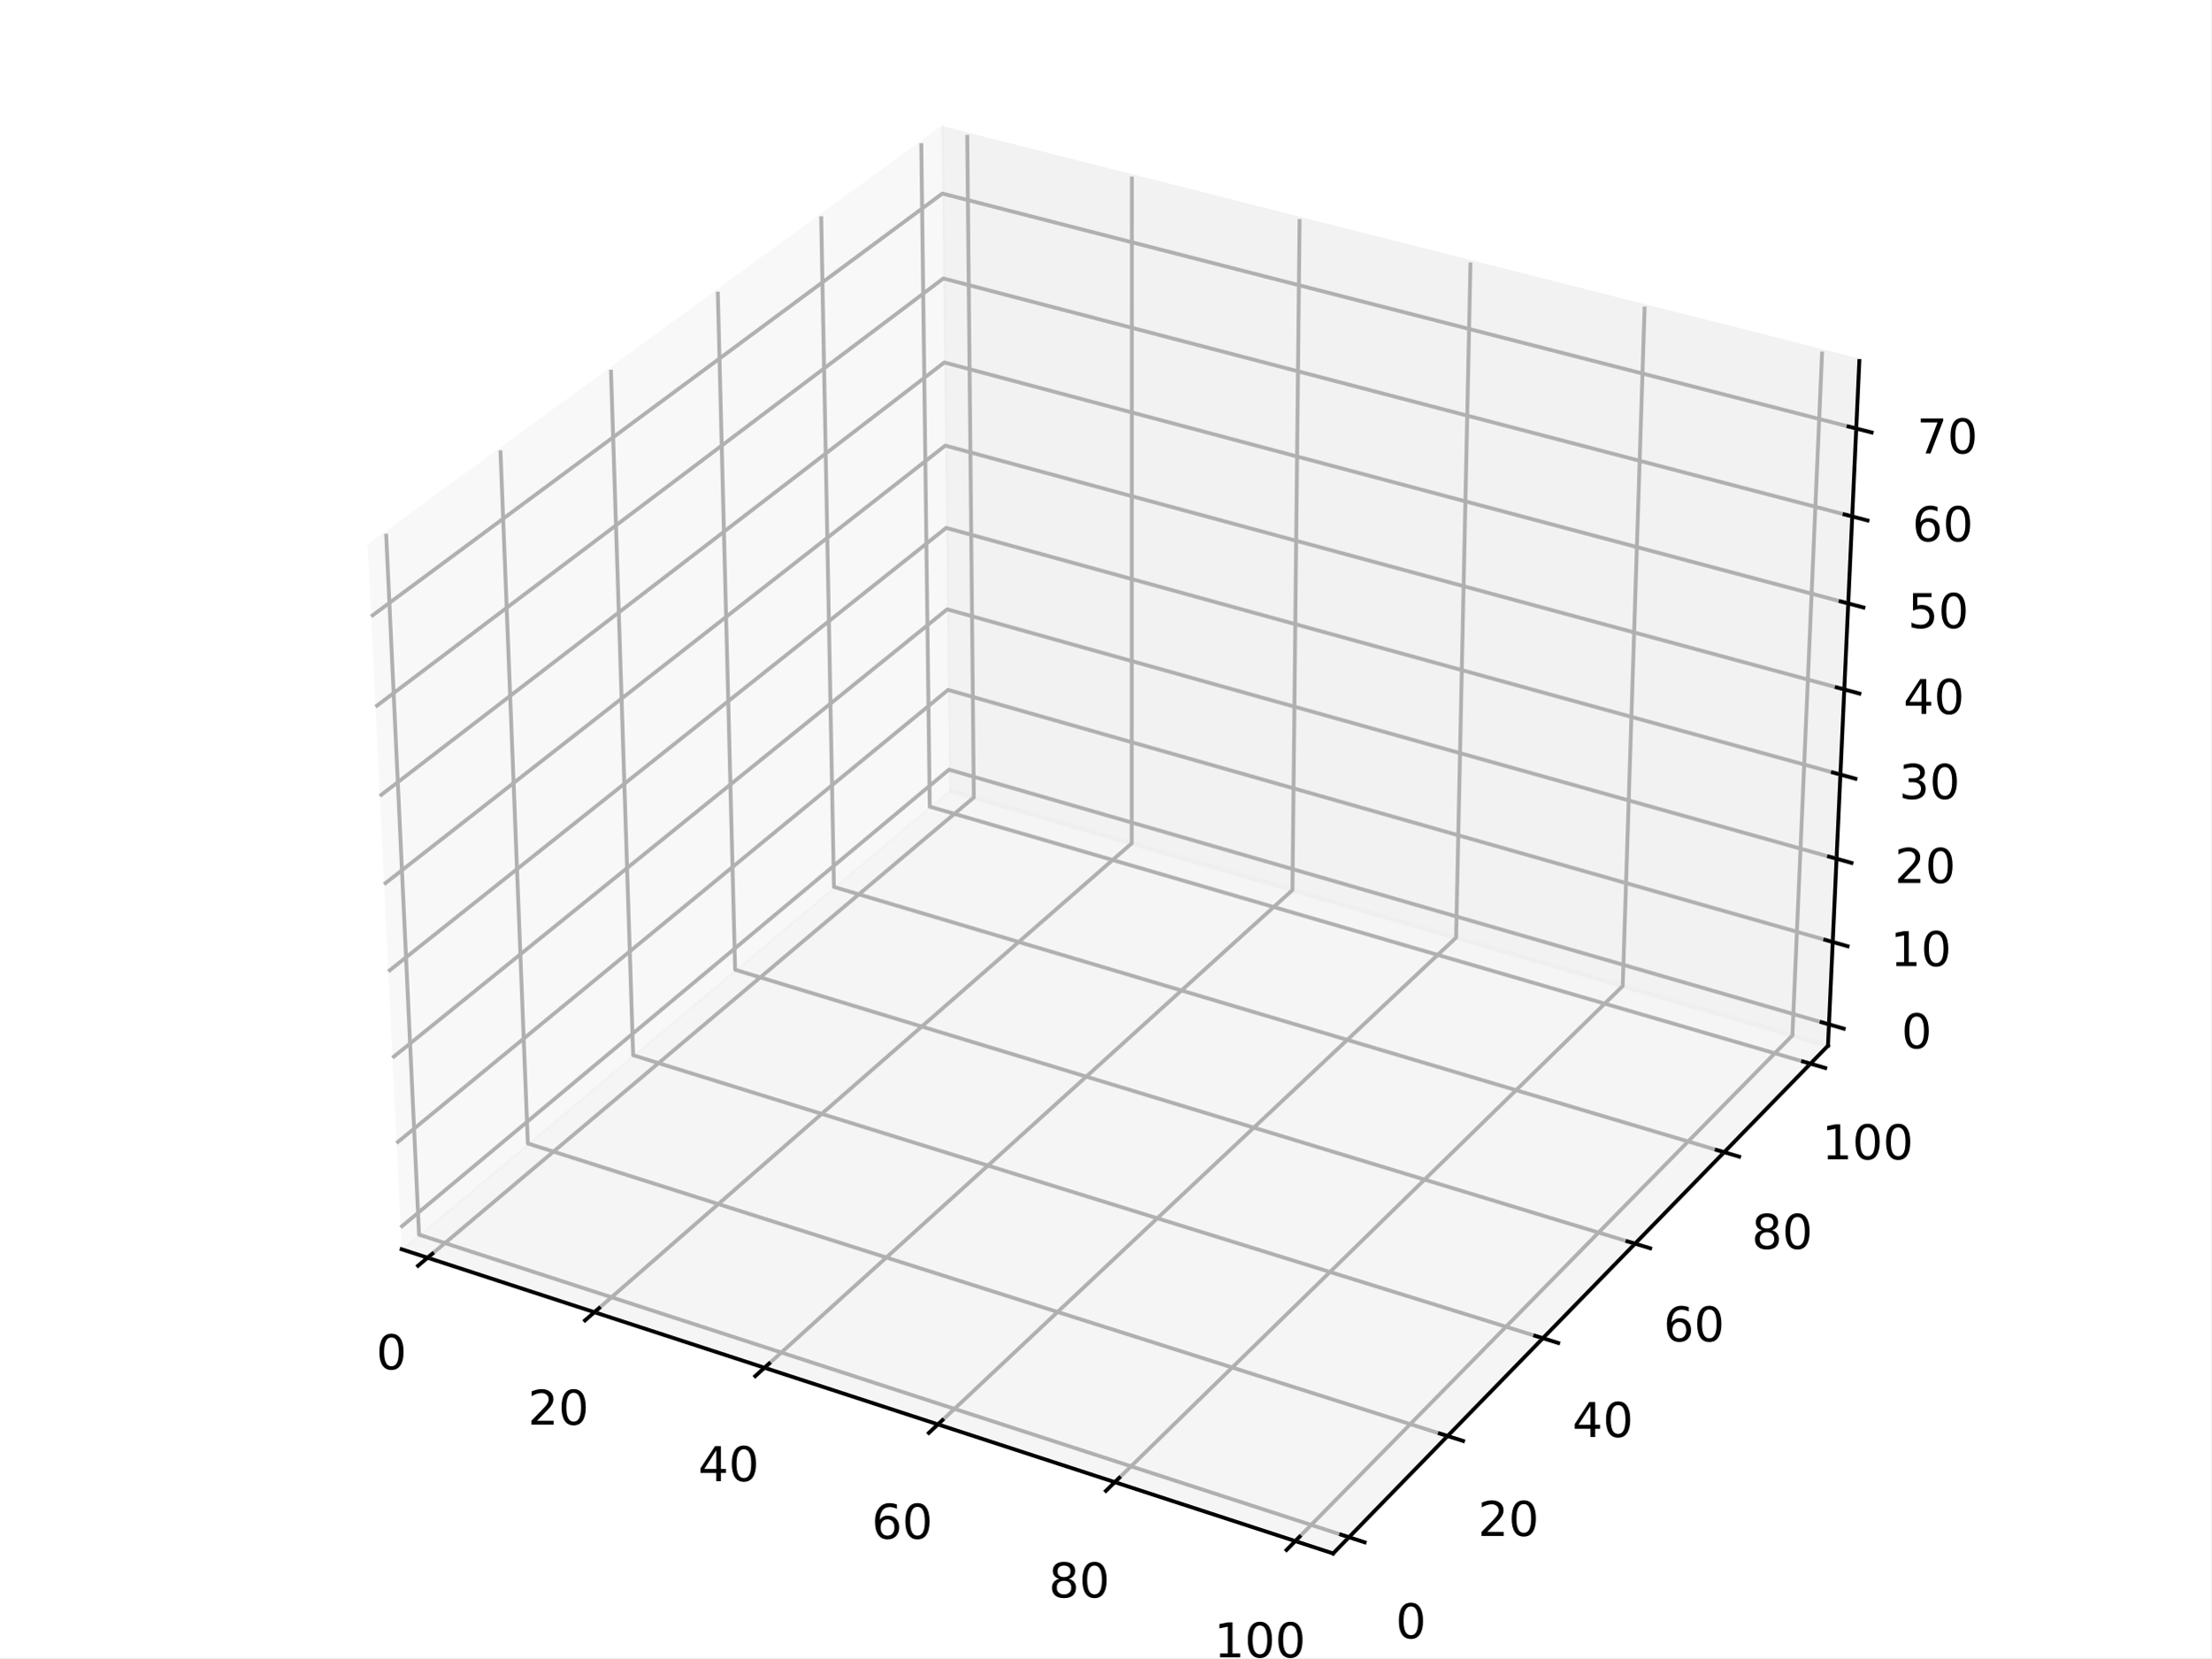
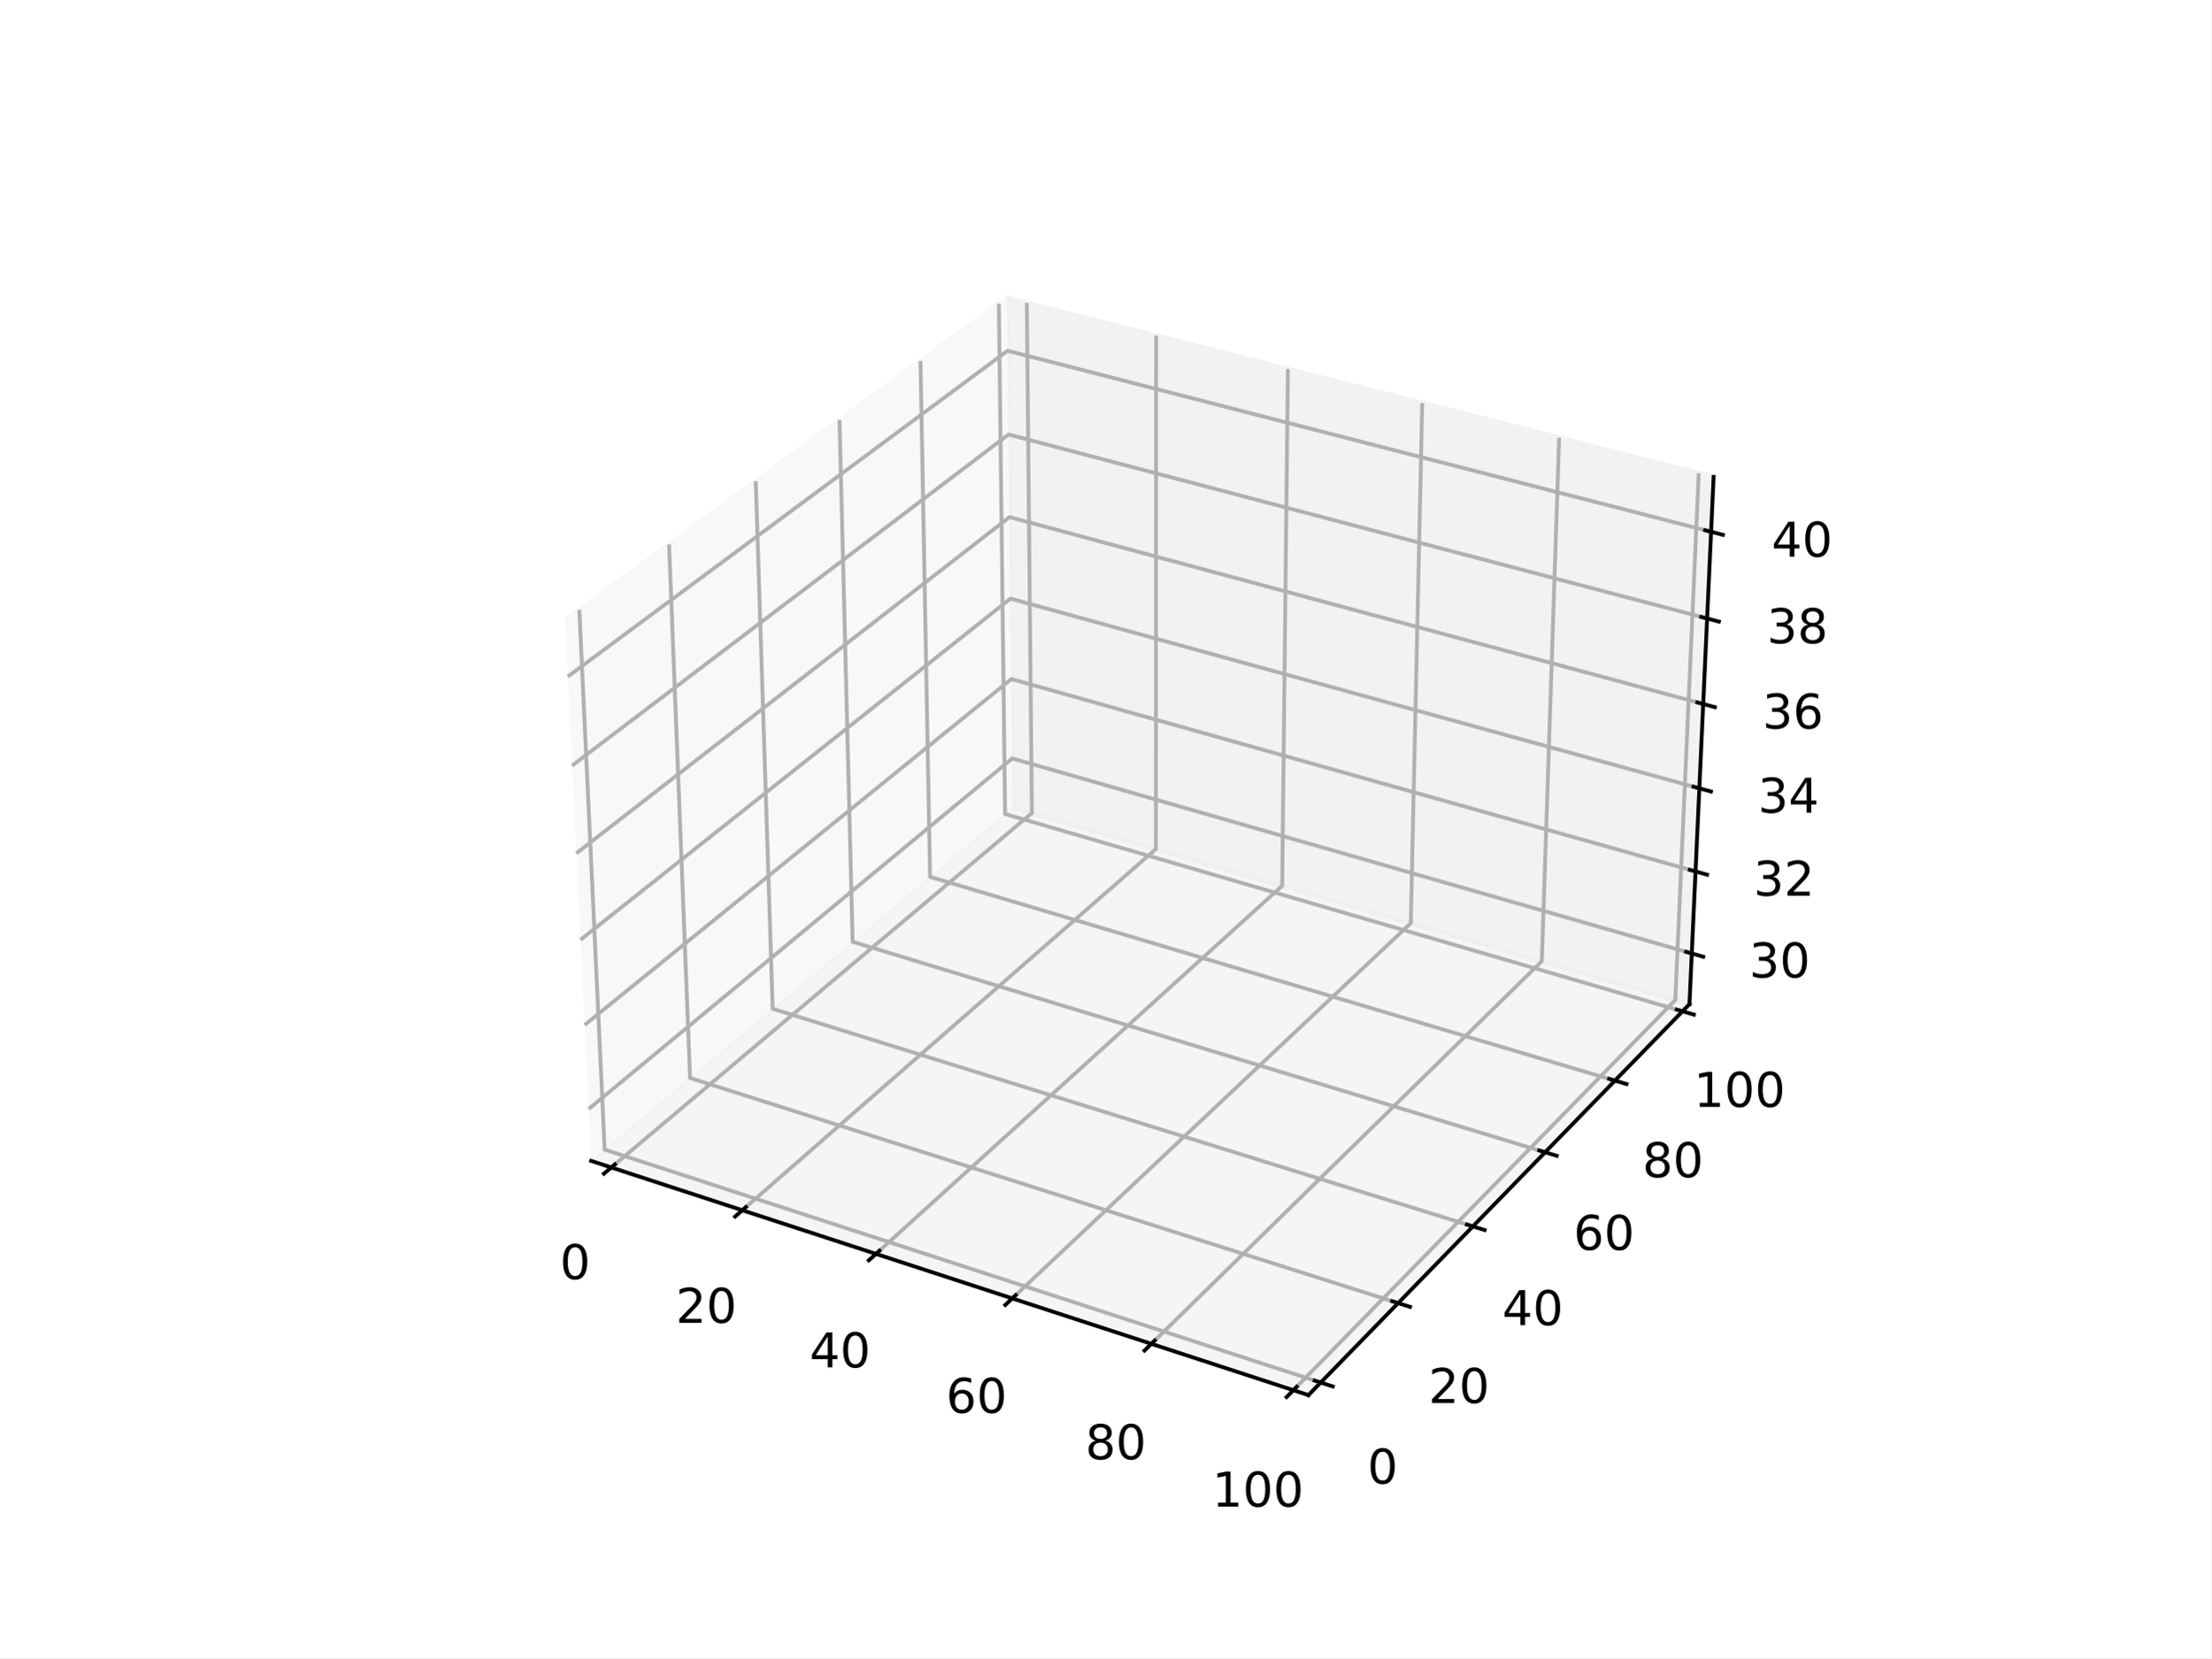
<svg xmlns="http://www.w3.org/2000/svg" xmlns:xlink="http://www.w3.org/1999/xlink" width="460.8pt" height="345.6pt" viewBox="0 0 460.8 345.6" version="1.1">
  <defs>
    <style type="text/css">*{stroke-linejoin: round; stroke-linecap: butt}</style>
  </defs>
  <g id="figure_1">
    <g id="patch_1">
      <path d="M 0 345.6  L 460.8 345.6  L 460.8 0  L 0 0  z " style="fill: #ffffff" />
    </g>
    <g id="patch_2">
-       <path d="M 57.6 345.6  L 403.2 345.6  L 403.2 0  L 57.6 0  z " style="fill: #ffffff" />
+       <path d="M 103.104 307.584  L 369.216 307.584  L 369.216 41.472  L 103.104 41.472  z " style="fill: #ffffff" />
    </g>
    <g id="pane3d_1">
      <g id="patch_3">
-         <path d="M 83.695 260.386  L 197.824 164.721  L 196.237 26.756  L 76.647 114.027  " style="fill: #f2f2f2; opacity: 0.5; stroke: #f2f2f2; stroke-linejoin: miter" />
+         <path d="M 123.197 241.969  L 211.076 168.307  L 209.855 62.074  L 117.77 129.273  " style="fill: #f2f2f2; opacity: 0.5; stroke: #f2f2f2; stroke-linejoin: miter" />
      </g>
    </g>
    <g id="pane3d_2">
      <g id="patch_4">
-         <path d="M 197.824 164.721  L 380.959 217.952  L 387.494 75.234  L 196.237 26.756  " style="fill: #e6e6e6; opacity: 0.5; stroke: #e6e6e6; stroke-linejoin: miter" />
+         <path d="M 211.076 168.307  L 352.09 209.295  L 357.123 99.402  L 209.855 62.074  " style="fill: #e6e6e6; opacity: 0.5; stroke: #e6e6e6; stroke-linejoin: miter" />
      </g>
    </g>
    <g id="pane3d_3">
      <g id="patch_5">
-         <path d="M 83.695 260.386  L 277.828 323.79  L 380.959 217.952  L 197.824 164.721  " style="fill: #ececec; opacity: 0.5; stroke: #ececec; stroke-linejoin: miter" />
+         <path d="M 123.197 241.969  L 272.679 290.79  L 352.09 209.295  L 211.076 168.307  " style="fill: #ececec; opacity: 0.5; stroke: #ececec; stroke-linejoin: miter" />
      </g>
    </g>
    <g id="axis3d_1">
      <g id="line2d_1">
-         <path d="M 83.695 260.386  L 277.828 323.79  " style="fill: none; stroke: #000000; stroke-width: 0.8; stroke-linecap: square" />
+         <path d="M 123.197 241.969  L 272.679 290.79  " style="fill: none; stroke: #000000; stroke-width: 0.8; stroke-linecap: square" />
      </g>
      <g id="Line3DCollection_1">
-         <path d="M 89.103 262.152  L 202.947 166.211  L 201.577 28.109  " style="fill: none; stroke: #b0b0b0; stroke-width: 0.8" />
-         <path d="M 123.869 273.507  L 235.854 175.775  L 235.888 36.806  " style="fill: none; stroke: #b0b0b0; stroke-width: 0.8" />
-         <path d="M 159.315 285.083  L 269.352 185.512  L 270.841 45.666  " style="fill: none; stroke: #b0b0b0; stroke-width: 0.8" />
-         <path d="M 195.46 296.889  L 303.455 195.424  L 306.455 54.693  " style="fill: none; stroke: #b0b0b0; stroke-width: 0.8" />
-         <path d="M 232.327 308.929  L 338.181 205.518  L 342.747 63.892  " style="fill: none; stroke: #b0b0b0; stroke-width: 0.8" />
-         <path d="M 269.936 321.213  L 373.546 215.797  L 379.737 73.268  " style="fill: none; stroke: #b0b0b0; stroke-width: 0.8" />
+         <path d="M 127.388 243.338  L 215.046 169.461  L 213.992 63.123  " style="fill: none; stroke: #b0b0b0; stroke-width: 0.8" />
+         <path d="M 154.693 252.256  L 240.891 176.974  L 240.94 69.953  " style="fill: none; stroke: #b0b0b0; stroke-width: 0.8" />
+         <path d="M 182.543 261.352  L 267.21 184.623  L 268.403 76.914  " style="fill: none; stroke: #b0b0b0; stroke-width: 0.8" />
+         <path d="M 210.955 270.631  L 294.013 192.414  L 296.395 84.009  " style="fill: none; stroke: #b0b0b0; stroke-width: 0.8" />
+         <path d="M 239.945 280.099  L 321.317 200.35  L 324.931 91.243  " style="fill: none; stroke: #b0b0b0; stroke-width: 0.8" />
+         <path d="M 269.531 289.762  L 349.133 208.435  L 354.028 98.618  " style="fill: none; stroke: #b0b0b0; stroke-width: 0.8" />
      </g>
      <g id="xtick_1">
        <g id="line2d_2">
-           <path d="M 90.094 261.317  L 87.116 263.827  " style="fill: none; stroke: #000000; stroke-width: 0.8; stroke-linecap: square" />
+           <path d="M 128.151 242.695  L 125.858 244.627  " style="fill: none; stroke: #000000; stroke-width: 0.8; stroke-linecap: square" />
        </g>
        <g id="text_1">
-           <g transform="translate(78.39428 285.4143)scale(0.1 -0.1)">
+           <g transform="translate(116.6725 266.6134)scale(0.1 -0.1)">
            <defs>
              <path id="DejaVuSans-30" d="M 2034 4250  Q 1547 4250 1301 3770  Q 1056 3291 1056 2328  Q 1056 1369 1301 889  Q 1547 409 2034 409  Q 2525 409 2770 889  Q 3016 1369 3016 2328  Q 3016 3291 2770 3770  Q 2525 4250 2034 4250  z M 2034 4750  Q 2819 4750 3233 4129  Q 3647 3509 3647 2328  Q 3647 1150 3233 529  Q 2819 -91 2034 -91  Q 1250 -91 836 529  Q 422 1150 422 2328  Q 422 3509 836 4129  Q 1250 4750 2034 4750  z " transform="scale(0.015625)" />
            </defs>
            <use xlink:href="#DejaVuSans-30" />
          </g>
        </g>
      </g>
      <g id="xtick_2">
        <g id="line2d_3">
-           <path d="M 124.845 272.655  L 121.913 275.214  " style="fill: none; stroke: #000000; stroke-width: 0.8; stroke-linecap: square" />
+           <path d="M 155.444 251.6  L 153.188 253.571  " style="fill: none; stroke: #000000; stroke-width: 0.8; stroke-linecap: square" />
        </g>
        <g id="text_2">
-           <g transform="translate(110.006 296.9537)scale(0.1 -0.1)">
+           <g transform="translate(140.8244 275.7202)scale(0.1 -0.1)">
            <defs>
              <path id="DejaVuSans-32" d="M 1228 531  L 3431 531  L 3431 0  L 469 0  L 469 531  Q 828 903 1448 1529  Q 2069 2156 2228 2338  Q 2531 2678 2651 2914  Q 2772 3150 2772 3378  Q 2772 3750 2511 3984  Q 2250 4219 1831 4219  Q 1534 4219 1204 4116  Q 875 4013 500 3803  L 500 4441  Q 881 4594 1212 4672  Q 1544 4750 1819 4750  Q 2544 4750 2975 4387  Q 3406 4025 3406 3419  Q 3406 3131 3298 2873  Q 3191 2616 2906 2266  Q 2828 2175 2409 1742  Q 1991 1309 1228 531  z " transform="scale(0.015625)" />
            </defs>
            <use xlink:href="#DejaVuSans-32" />
            <use xlink:href="#DejaVuSans-30" x="63.623" />
          </g>
        </g>
      </g>
      <g id="xtick_3">
        <g id="line2d_4">
-           <path d="M 160.274 284.215  L 157.391 286.824  " style="fill: none; stroke: #000000; stroke-width: 0.8; stroke-linecap: square" />
+           <path d="M 183.282 260.683  L 181.063 262.693  " style="fill: none; stroke: #000000; stroke-width: 0.8; stroke-linecap: square" />
        </g>
        <g id="text_3">
-           <g transform="translate(145.4813 308.7194)scale(0.1 -0.1)">
+           <g transform="translate(168.705 285.0095)scale(0.1 -0.1)">
            <defs>
              <path id="DejaVuSans-34" d="M 2419 4116  L 825 1625  L 2419 1625  L 2419 4116  z M 2253 4666  L 3047 4666  L 3047 1625  L 3713 1625  L 3713 1100  L 3047 1100  L 3047 0  L 2419 0  L 2419 1100  L 313 1100  L 313 1709  L 2253 4666  z " transform="scale(0.015625)" />
            </defs>
            <use xlink:href="#DejaVuSans-34" />
            <use xlink:href="#DejaVuSans-30" x="63.623" />
          </g>
        </g>
      </g>
      <g id="xtick_4">
        <g id="line2d_5">
-           <path d="M 196.403 296.003  L 193.571 298.664  " style="fill: none; stroke: #000000; stroke-width: 0.8; stroke-linecap: square" />
+           <path d="M 211.68 269.948  L 209.502 271.999  " style="fill: none; stroke: #000000; stroke-width: 0.8; stroke-linecap: square" />
        </g>
        <g id="text_4">
-           <g transform="translate(181.6593 320.7181)scale(0.1 -0.1)">
+           <g transform="translate(197.1495 294.4866)scale(0.1 -0.1)">
            <defs>
              <path id="DejaVuSans-36" d="M 2113 2584  Q 1688 2584 1439 2293  Q 1191 2003 1191 1497  Q 1191 994 1439 701  Q 1688 409 2113 409  Q 2538 409 2786 701  Q 3034 994 3034 1497  Q 3034 2003 2786 2293  Q 2538 2584 2113 2584  z M 3366 4563  L 3366 3988  Q 3128 4100 2886 4159  Q 2644 4219 2406 4219  Q 1781 4219 1451 3797  Q 1122 3375 1075 2522  Q 1259 2794 1537 2939  Q 1816 3084 2150 3084  Q 2853 3084 3261 2657  Q 3669 2231 3669 1497  Q 3669 778 3244 343  Q 2819 -91 2113 -91  Q 1303 -91 875 529  Q 447 1150 447 2328  Q 447 3434 972 4092  Q 1497 4750 2381 4750  Q 2619 4750 2861 4703  Q 3103 4656 3366 4563  z " transform="scale(0.015625)" />
            </defs>
            <use xlink:href="#DejaVuSans-36" />
            <use xlink:href="#DejaVuSans-30" x="63.623" />
          </g>
        </g>
      </g>
      <g id="xtick_5">
        <g id="line2d_6">
-           <path d="M 233.252 308.026  L 230.474 310.74  " style="fill: none; stroke: #000000; stroke-width: 0.8; stroke-linecap: square" />
+           <path d="M 240.656 279.402  L 238.52 281.495  " style="fill: none; stroke: #000000; stroke-width: 0.8; stroke-linecap: square" />
        </g>
        <g id="text_5">
-           <g transform="translate(218.5611 332.9569)scale(0.1 -0.1)">
+           <g transform="translate(226.1754 304.1574)scale(0.1 -0.1)">
            <defs>
              <path id="DejaVuSans-38" d="M 2034 2216  Q 1584 2216 1326 1975  Q 1069 1734 1069 1313  Q 1069 891 1326 650  Q 1584 409 2034 409  Q 2484 409 2743 651  Q 3003 894 3003 1313  Q 3003 1734 2745 1975  Q 2488 2216 2034 2216  z M 1403 2484  Q 997 2584 770 2862  Q 544 3141 544 3541  Q 544 4100 942 4425  Q 1341 4750 2034 4750  Q 2731 4750 3128 4425  Q 3525 4100 3525 3541  Q 3525 3141 3298 2862  Q 3072 2584 2669 2484  Q 3125 2378 3379 2068  Q 3634 1759 3634 1313  Q 3634 634 3220 271  Q 2806 -91 2034 -91  Q 1263 -91 848 271  Q 434 634 434 1313  Q 434 1759 690 2068  Q 947 2378 1403 2484  z M 1172 3481  Q 1172 3119 1398 2916  Q 1625 2713 2034 2713  Q 2441 2713 2670 2916  Q 2900 3119 2900 3481  Q 2900 3844 2670 4047  Q 2441 4250 2034 4250  Q 1625 4250 1398 4047  Q 1172 3844 1172 3481  z " transform="scale(0.015625)" />
            </defs>
            <use xlink:href="#DejaVuSans-38" />
            <use xlink:href="#DejaVuSans-30" x="63.623" />
          </g>
        </g>
      </g>
      <g id="xtick_6">
        <g id="line2d_7">
-           <path d="M 270.842 320.291  L 268.121 323.06  " style="fill: none; stroke: #000000; stroke-width: 0.8; stroke-linecap: square" />
+           <path d="M 270.227 289.051  L 268.136 291.187  " style="fill: none; stroke: #000000; stroke-width: 0.8; stroke-linecap: square" />
        </g>
        <g id="text_6">
-           <g transform="translate(253.0273 345.443)scale(0.1 -0.1)">
+           <g transform="translate(252.6194 314.0279)scale(0.1 -0.1)">
            <defs>
              <path id="DejaVuSans-31" d="M 794 531  L 1825 531  L 1825 4091  L 703 3866  L 703 4441  L 1819 4666  L 2450 4666  L 2450 531  L 3481 531  L 3481 0  L 794 0  L 794 531  z " transform="scale(0.015625)" />
            </defs>
            <use xlink:href="#DejaVuSans-31" />
            <use xlink:href="#DejaVuSans-30" x="63.623" />
            <use xlink:href="#DejaVuSans-30" x="127.246" />
          </g>
        </g>
      </g>
    </g>
    <g id="axis3d_2">
      <g id="line2d_8">
-         <path d="M 380.959 217.952  L 277.828 323.79  " style="fill: none; stroke: #000000; stroke-width: 0.8; stroke-linecap: square" />
+         <path d="M 352.09 209.295  L 272.679 290.79  " style="fill: none; stroke: #000000; stroke-width: 0.8; stroke-linecap: square" />
      </g>
      <g id="Line3DCollection_2">
-         <path d="M 80.47 111.238  L 87.33 257.34  L 281.126 320.405  " style="fill: none; stroke: #b0b0b0; stroke-width: 0.8" />
-         <path d="M 104.293 93.852  L 110.002 238.336  L 301.68 299.311  " style="fill: none; stroke: #b0b0b0; stroke-width: 0.8" />
-         <path d="M 127.319 77.049  L 131.947 219.94  L 321.542 278.928  " style="fill: none; stroke: #b0b0b0; stroke-width: 0.8" />
-         <path d="M 149.588 60.798  L 153.201 202.125  L 340.745 259.221  " style="fill: none; stroke: #b0b0b0; stroke-width: 0.8" />
-         <path d="M 171.135 45.074  L 173.796 184.862  L 359.322 240.156  " style="fill: none; stroke: #b0b0b0; stroke-width: 0.8" />
-         <path d="M 191.996 29.851  L 193.761 168.127  L 377.304 221.703  " style="fill: none; stroke: #b0b0b0; stroke-width: 0.8" />
+         <path d="M 120.732 127.112  L 126.013 239.609  L 275.235 288.167  " style="fill: none; stroke: #b0b0b0; stroke-width: 0.8" />
+         <path d="M 139.432 113.465  L 143.81 224.691  L 291.369 271.61  " style="fill: none; stroke: #b0b0b0; stroke-width: 0.8" />
+         <path d="M 157.495 100.284  L 161.026 210.26  L 306.949 255.621  " style="fill: none; stroke: #b0b0b0; stroke-width: 0.8" />
+         <path d="M 174.952 87.544  L 177.689 196.293  L 322.003 240.172  " style="fill: none; stroke: #b0b0b0; stroke-width: 0.8" />
+         <path d="M 191.833 75.225  L 193.825 182.767  L 336.557 225.236  " style="fill: none; stroke: #b0b0b0; stroke-width: 0.8" />
+         <path d="M 208.167 63.306  L 209.46 169.663  L 350.636 210.787  " style="fill: none; stroke: #b0b0b0; stroke-width: 0.8" />
      </g>
      <g id="xtick_7">
        <g id="line2d_9">
-           <path d="M 279.493 319.873  L 284.397 321.469  " style="fill: none; stroke: #000000; stroke-width: 0.8; stroke-linecap: square" />
+           <path d="M 273.977 287.758  L 277.754 288.987  " style="fill: none; stroke: #000000; stroke-width: 0.8; stroke-linecap: square" />
        </g>
        <g id="text_7">
-           <g transform="translate(290.8632 341.4696)scale(0.1 -0.1)">
+           <g transform="translate(284.9738 309.2338)scale(0.1 -0.1)">
            <use xlink:href="#DejaVuSans-30" />
          </g>
        </g>
      </g>
      <g id="xtick_8">
        <g id="line2d_10">
-           <path d="M 300.066 298.798  L 304.913 300.339  " style="fill: none; stroke: #000000; stroke-width: 0.8; stroke-linecap: square" />
+           <path d="M 290.126 271.215  L 293.857 272.401  " style="fill: none; stroke: #000000; stroke-width: 0.8; stroke-linecap: square" />
        </g>
        <g id="text_8">
-           <g transform="translate(308.0239 320.1356)scale(0.1 -0.1)">
+           <g transform="translate(297.7102 292.4311)scale(0.1 -0.1)">
            <use xlink:href="#DejaVuSans-32" />
            <use xlink:href="#DejaVuSans-30" x="63.623" />
          </g>
        </g>
      </g>
      <g id="xtick_9">
        <g id="line2d_11">
-           <path d="M 319.946 278.432  L 324.736 279.922  " style="fill: none; stroke: #000000; stroke-width: 0.8; stroke-linecap: square" />
+           <path d="M 305.721 255.239  L 309.408 256.385  " style="fill: none; stroke: #000000; stroke-width: 0.8; stroke-linecap: square" />
        </g>
        <g id="text_9">
-           <g transform="translate(327.6801 299.5207)scale(0.1 -0.1)">
+           <g transform="translate(313.0809 276.2057)scale(0.1 -0.1)">
            <use xlink:href="#DejaVuSans-34" />
            <use xlink:href="#DejaVuSans-30" x="63.623" />
          </g>
        </g>
      </g>
      <g id="xtick_10">
        <g id="line2d_12">
-           <path d="M 339.168 258.741  L 343.902 260.182  " style="fill: none; stroke: #000000; stroke-width: 0.8; stroke-linecap: square" />
+           <path d="M 320.79 239.803  L 324.432 240.911  " style="fill: none; stroke: #000000; stroke-width: 0.8; stroke-linecap: square" />
        </g>
        <g id="text_10">
-           <g transform="translate(346.6846 279.5894)scale(0.1 -0.1)">
+           <g transform="translate(327.9324 260.5285)scale(0.1 -0.1)">
            <use xlink:href="#DejaVuSans-36" />
            <use xlink:href="#DejaVuSans-30" x="63.623" />
          </g>
        </g>
      </g>
      <g id="xtick_11">
        <g id="line2d_13">
-           <path d="M 357.764 239.692  L 362.443 241.086  " style="fill: none; stroke: #000000; stroke-width: 0.8; stroke-linecap: square" />
+           <path d="M 335.358 224.879  L 338.958 225.95  " style="fill: none; stroke: #000000; stroke-width: 0.8; stroke-linecap: square" />
        </g>
        <g id="text_11">
-           <g transform="translate(365.0693 260.3081)scale(0.1 -0.1)">
+           <g transform="translate(342.2906 245.3721)scale(0.1 -0.1)">
            <use xlink:href="#DejaVuSans-38" />
            <use xlink:href="#DejaVuSans-30" x="63.623" />
          </g>
        </g>
      </g>
      <g id="xtick_12">
        <g id="line2d_14">
-           <path d="M 375.763 221.253  L 380.389 222.604  " style="fill: none; stroke: #000000; stroke-width: 0.8; stroke-linecap: square" />
+           <path d="M 349.451 210.442  L 353.009 211.479  " style="fill: none; stroke: #000000; stroke-width: 0.8; stroke-linecap: square" />
        </g>
        <g id="text_12">
-           <g transform="translate(379.6827 241.6455)scale(0.1 -0.1)">
+           <g transform="translate(352.9983 230.711)scale(0.1 -0.1)">
            <use xlink:href="#DejaVuSans-31" />
            <use xlink:href="#DejaVuSans-30" x="63.623" />
            <use xlink:href="#DejaVuSans-30" x="127.246" />
          </g>
        </g>
      </g>
    </g>
    <g id="axis3d_3">
      <g id="line2d_15">
-         <path d="M 380.959 217.952  L 387.494 75.234  " style="fill: none; stroke: #000000; stroke-width: 0.8; stroke-linecap: square" />
+         <path d="M 352.09 209.295  L 357.123 99.402  " style="fill: none; stroke: #000000; stroke-width: 0.8; stroke-linecap: square" />
      </g>
      <g id="Line3DCollection_3">
-         <path d="M 381.162 213.51  L 197.774 160.419  L 83.476 255.839  " style="fill: none; stroke: #b0b0b0; stroke-width: 0.8" />
-         <path d="M 381.949 196.341  L 197.583 143.792  L 82.629 238.255  " style="fill: none; stroke: #b0b0b0; stroke-width: 0.8" />
-         <path d="M 382.743 178.985  L 197.39 126.994  L 81.773 220.474  " style="fill: none; stroke: #b0b0b0; stroke-width: 0.8" />
-         <path d="M 383.547 161.44  L 197.195 110.022  L 80.907 202.492  " style="fill: none; stroke: #b0b0b0; stroke-width: 0.8" />
-         <path d="M 384.359 143.704  L 196.997 92.873  L 80.031 184.306  " style="fill: none; stroke: #b0b0b0; stroke-width: 0.8" />
-         <path d="M 385.18 125.772  L 196.798 75.545  L 79.146 165.911  " style="fill: none; stroke: #b0b0b0; stroke-width: 0.8" />
-         <path d="M 386.01 107.642  L 196.597 58.034  L 78.25 147.306  " style="fill: none; stroke: #b0b0b0; stroke-width: 0.8" />
-         <path d="M 386.85 89.311  L 196.393 40.338  L 77.343 128.485  " style="fill: none; stroke: #b0b0b0; stroke-width: 0.8" />
+         <path d="M 352.574 198.731  L 210.959 158.076  L 122.676 231.153  " style="fill: none; stroke: #b0b0b0; stroke-width: 0.8" />
+         <path d="M 353.357 181.639  L 210.768 141.531  L 121.833 213.644  " style="fill: none; stroke: #b0b0b0; stroke-width: 0.8" />
+         <path d="M 354.15 164.309  L 210.575 124.765  L 120.978 195.881  " style="fill: none; stroke: #b0b0b0; stroke-width: 0.8" />
+         <path d="M 354.955 146.734  L 210.38 107.775  L 120.11 177.859  " style="fill: none; stroke: #b0b0b0; stroke-width: 0.8" />
+         <path d="M 355.771 128.911  L 210.182 90.556  L 119.229 159.571  " style="fill: none; stroke: #b0b0b0; stroke-width: 0.8" />
+         <path d="M 356.599 110.833  L 209.981 73.103  L 118.336 141.013  " style="fill: none; stroke: #b0b0b0; stroke-width: 0.8" />
      </g>
      <g id="xtick_13">
        <g id="line2d_16">
-           <path d="M 379.623 213.065  L 384.244 214.403  " style="fill: none; stroke: #000000; stroke-width: 0.8; stroke-linecap: square" />
+           <path d="M 351.385 198.39  L 354.955 199.415  " style="fill: none; stroke: #000000; stroke-width: 0.8; stroke-linecap: square" />
        </g>
        <g id="text_13">
-           <g transform="translate(396.2672 218.5087)scale(0.1 -0.1)">
-             <use xlink:href="#DejaVuSans-30" />
+           <g transform="translate(364.5372 203.7455)scale(0.1 -0.1)">
+             <defs>
+               <path id="DejaVuSans-33" d="M 2597 2516  Q 3050 2419 3304 2112  Q 3559 1806 3559 1356  Q 3559 666 3084 287  Q 2609 -91 1734 -91  Q 1441 -91 1130 -33  Q 819 25 488 141  L 488 750  Q 750 597 1062 519  Q 1375 441 1716 441  Q 2309 441 2620 675  Q 2931 909 2931 1356  Q 2931 1769 2642 2001  Q 2353 2234 1838 2234  L 1294 2234  L 1294 2753  L 1863 2753  Q 2328 2753 2575 2939  Q 2822 3125 2822 3475  Q 2822 3834 2567 4026  Q 2313 4219 1838 4219  Q 1578 4219 1281 4162  Q 984 4106 628 3988  L 628 4550  Q 988 4650 1302 4700  Q 1616 4750 1894 4750  Q 2613 4750 3031 4423  Q 3450 4097 3450 3541  Q 3450 3153 3228 2886  Q 3006 2619 2597 2516  z " transform="scale(0.015625)" />
+             </defs>
+             <use xlink:href="#DejaVuSans-33" />
+             <use xlink:href="#DejaVuSans-30" x="63.623" />
          </g>
        </g>
      </g>
      <g id="xtick_14">
        <g id="line2d_17">
-           <path d="M 380.401 195.899  L 385.048 197.224  " style="fill: none; stroke: #000000; stroke-width: 0.8; stroke-linecap: square" />
+           <path d="M 352.159 181.303  L 355.754 182.314  " style="fill: none; stroke: #000000; stroke-width: 0.8; stroke-linecap: square" />
        </g>
        <g id="text_14">
-           <g transform="translate(393.9686 201.3648)scale(0.1 -0.1)">
-             <use xlink:href="#DejaVuSans-31" />
-             <use xlink:href="#DejaVuSans-30" x="63.623" />
+           <g transform="translate(365.4442 186.6875)scale(0.1 -0.1)">
+             <use xlink:href="#DejaVuSans-33" />
+             <use xlink:href="#DejaVuSans-32" x="63.623" />
          </g>
        </g>
      </g>
      <g id="xtick_15">
        <g id="line2d_18">
-           <path d="M 381.187 178.548  L 385.86 179.859  " style="fill: none; stroke: #000000; stroke-width: 0.8; stroke-linecap: square" />
+           <path d="M 352.944 163.977  L 356.565 164.974  " style="fill: none; stroke: #000000; stroke-width: 0.8; stroke-linecap: square" />
        </g>
        <g id="text_15">
-           <g transform="translate(394.8608 184.0358)scale(0.1 -0.1)">
-             <use xlink:href="#DejaVuSans-32" />
-             <use xlink:href="#DejaVuSans-30" x="63.623" />
+           <g transform="translate(366.3639 169.3919)scale(0.1 -0.1)">
+             <use xlink:href="#DejaVuSans-33" />
+             <use xlink:href="#DejaVuSans-34" x="63.623" />
          </g>
        </g>
      </g>
      <g id="xtick_16">
        <g id="line2d_19">
-           <path d="M 381.981 161.008  L 386.681 162.305  " style="fill: none; stroke: #000000; stroke-width: 0.8; stroke-linecap: square" />
+           <path d="M 353.74 146.407  L 357.388 147.39  " style="fill: none; stroke: #000000; stroke-width: 0.8; stroke-linecap: square" />
        </g>
        <g id="text_16">
-           <g transform="translate(395.7626 166.5187)scale(0.1 -0.1)">
-             <defs>
-               <path id="DejaVuSans-33" d="M 2597 2516  Q 3050 2419 3304 2112  Q 3559 1806 3559 1356  Q 3559 666 3084 287  Q 2609 -91 1734 -91  Q 1441 -91 1130 -33  Q 819 25 488 141  L 488 750  Q 750 597 1062 519  Q 1375 441 1716 441  Q 2309 441 2620 675  Q 2931 909 2931 1356  Q 2931 1769 2642 2001  Q 2353 2234 1838 2234  L 1294 2234  L 1294 2753  L 1863 2753  Q 2328 2753 2575 2939  Q 2822 3125 2822 3475  Q 2822 3834 2567 4026  Q 2313 4219 1838 4219  Q 1578 4219 1281 4162  Q 984 4106 628 3988  L 628 4550  Q 988 4650 1302 4700  Q 1616 4750 1894 4750  Q 2613 4750 3031 4423  Q 3450 4097 3450 3541  Q 3450 3153 3228 2886  Q 3006 2619 2597 2516  z " transform="scale(0.015625)" />
-             </defs>
-             <use xlink:href="#DejaVuSans-33" />
-             <use xlink:href="#DejaVuSans-30" x="63.623" />
+           <g transform="translate(367.2965 151.8537)scale(0.1 -0.1)">
+             <use xlink:href="#DejaVuSans-33" />
+             <use xlink:href="#DejaVuSans-36" x="63.623" />
          </g>
        </g>
      </g>
      <g id="xtick_17">
        <g id="line2d_20">
-           <path d="M 382.785 143.277  L 387.511 144.559  " style="fill: none; stroke: #000000; stroke-width: 0.8; stroke-linecap: square" />
+           <path d="M 354.548 128.588  L 358.222 129.556  " style="fill: none; stroke: #000000; stroke-width: 0.8; stroke-linecap: square" />
        </g>
        <g id="text_17">
-           <g transform="translate(396.6743 148.8104)scale(0.1 -0.1)">
-             <use xlink:href="#DejaVuSans-34" />
-             <use xlink:href="#DejaVuSans-30" x="63.623" />
+           <g transform="translate(368.2423 134.0677)scale(0.1 -0.1)">
+             <use xlink:href="#DejaVuSans-33" />
+             <use xlink:href="#DejaVuSans-38" x="63.623" />
          </g>
        </g>
      </g>
      <g id="xtick_18">
        <g id="line2d_21">
-           <path d="M 383.597 125.35  L 388.35 126.618  " style="fill: none; stroke: #000000; stroke-width: 0.8; stroke-linecap: square" />
+           <path d="M 355.366 110.515  L 359.068 111.468  " style="fill: none; stroke: #000000; stroke-width: 0.8; stroke-linecap: square" />
        </g>
        <g id="text_18">
-           <g transform="translate(397.5959 130.9078)scale(0.1 -0.1)">
-             <defs>
-               <path id="DejaVuSans-35" d="M 691 4666  L 3169 4666  L 3169 4134  L 1269 4134  L 1269 2991  Q 1406 3038 1543 3061  Q 1681 3084 1819 3084  Q 2600 3084 3056 2656  Q 3513 2228 3513 1497  Q 3513 744 3044 326  Q 2575 -91 1722 -91  Q 1428 -91 1123 -41  Q 819 9 494 109  L 494 744  Q 775 591 1075 516  Q 1375 441 1709 441  Q 2250 441 2565 725  Q 2881 1009 2881 1497  Q 2881 1984 2565 2268  Q 2250 2553 1709 2553  Q 1456 2553 1204 2497  Q 953 2441 691 2322  L 691 4666  z " transform="scale(0.015625)" />
-             </defs>
-             <use xlink:href="#DejaVuSans-35" />
-             <use xlink:href="#DejaVuSans-30" x="63.623" />
-           </g>
-         </g>
-       </g>
-       <g id="xtick_19">
-         <g id="line2d_22">
-           <path d="M 384.418 107.225  L 389.199 108.477  " style="fill: none; stroke: #000000; stroke-width: 0.8; stroke-linecap: square" />
-         </g>
-         <g id="text_19">
-           <g transform="translate(398.5278 112.8076)scale(0.1 -0.1)">
-             <use xlink:href="#DejaVuSans-36" />
-             <use xlink:href="#DejaVuSans-30" x="63.623" />
-           </g>
-         </g>
-       </g>
-       <g id="xtick_20">
-         <g id="line2d_23">
-           <path d="M 385.248 88.899  L 390.057 90.135  " style="fill: none; stroke: #000000; stroke-width: 0.8; stroke-linecap: square" />
-         </g>
-         <g id="text_20">
-           <g transform="translate(399.47 94.5065)scale(0.1 -0.1)">
-             <defs>
-               <path id="DejaVuSans-37" d="M 525 4666  L 3525 4666  L 3525 4397  L 1831 0  L 1172 0  L 2766 4134  L 525 4134  L 525 4666  z " transform="scale(0.015625)" />
-             </defs>
-             <use xlink:href="#DejaVuSans-37" />
+           <g transform="translate(369.2015 116.0287)scale(0.1 -0.1)">
+             <use xlink:href="#DejaVuSans-34" />
            <use xlink:href="#DejaVuSans-30" x="63.623" />
          </g>
        </g>
      </g>
    </g>
    <g id="axes_1" />
  </g>
</svg>
